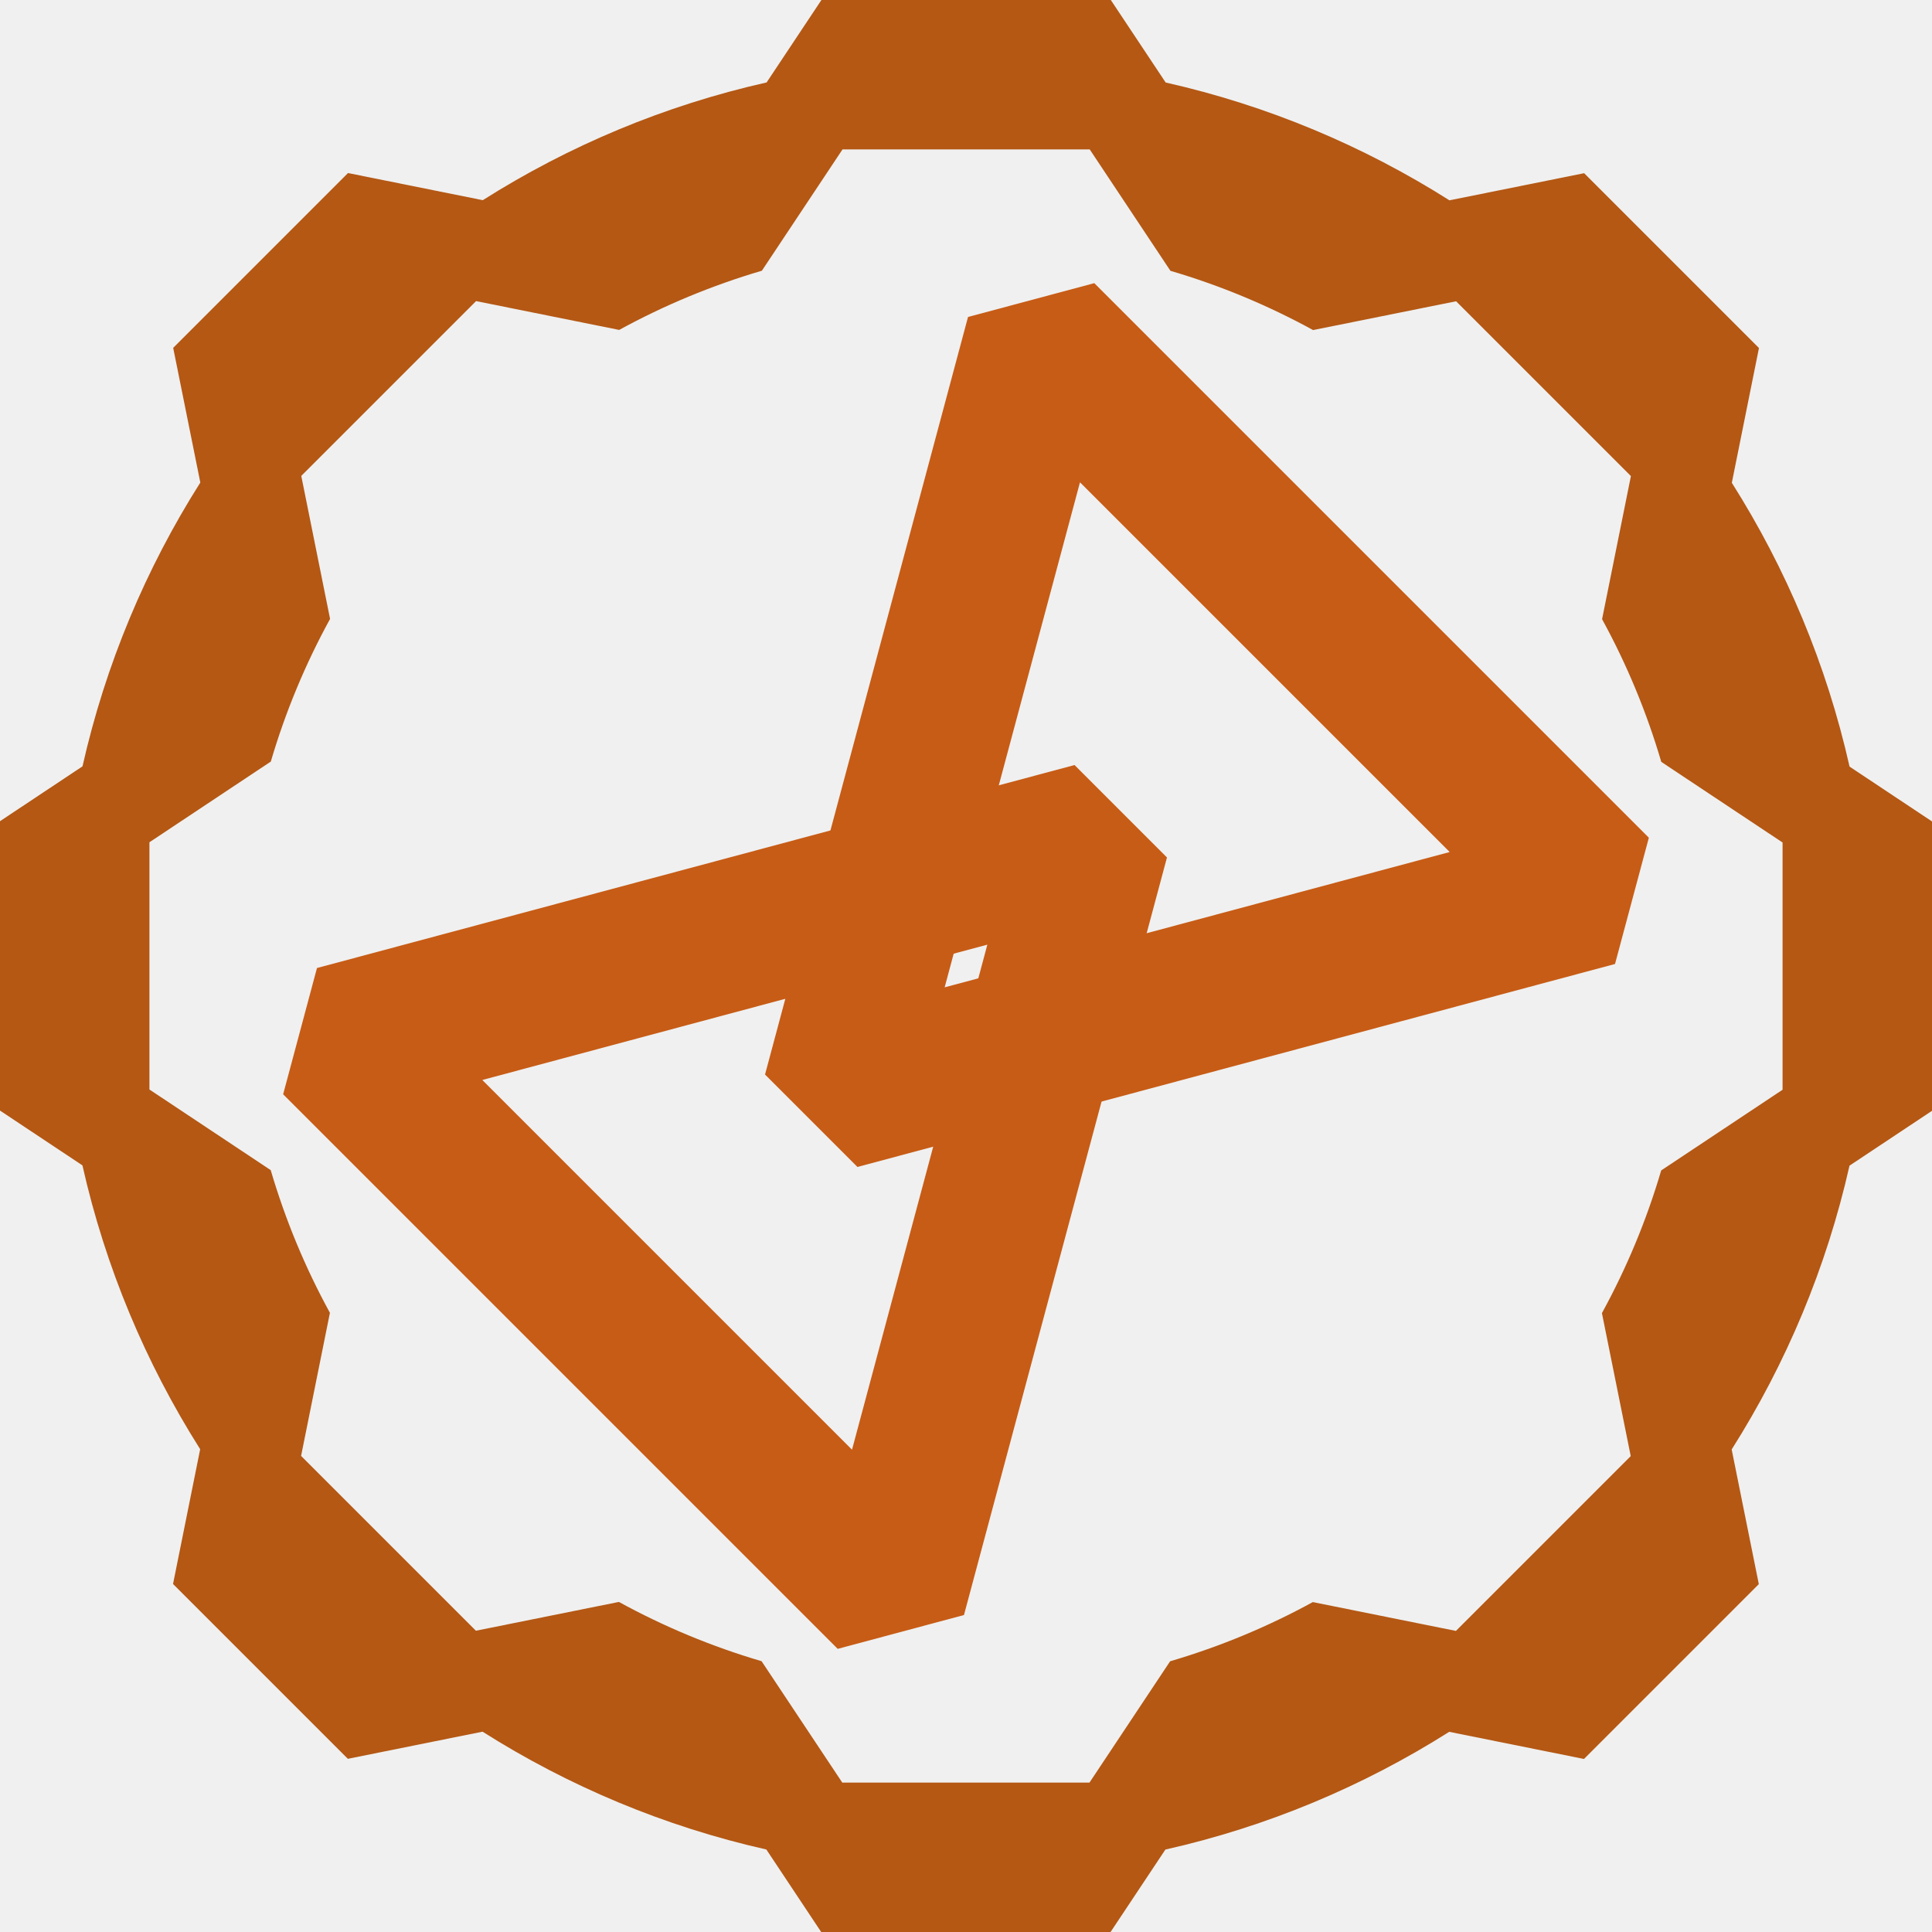
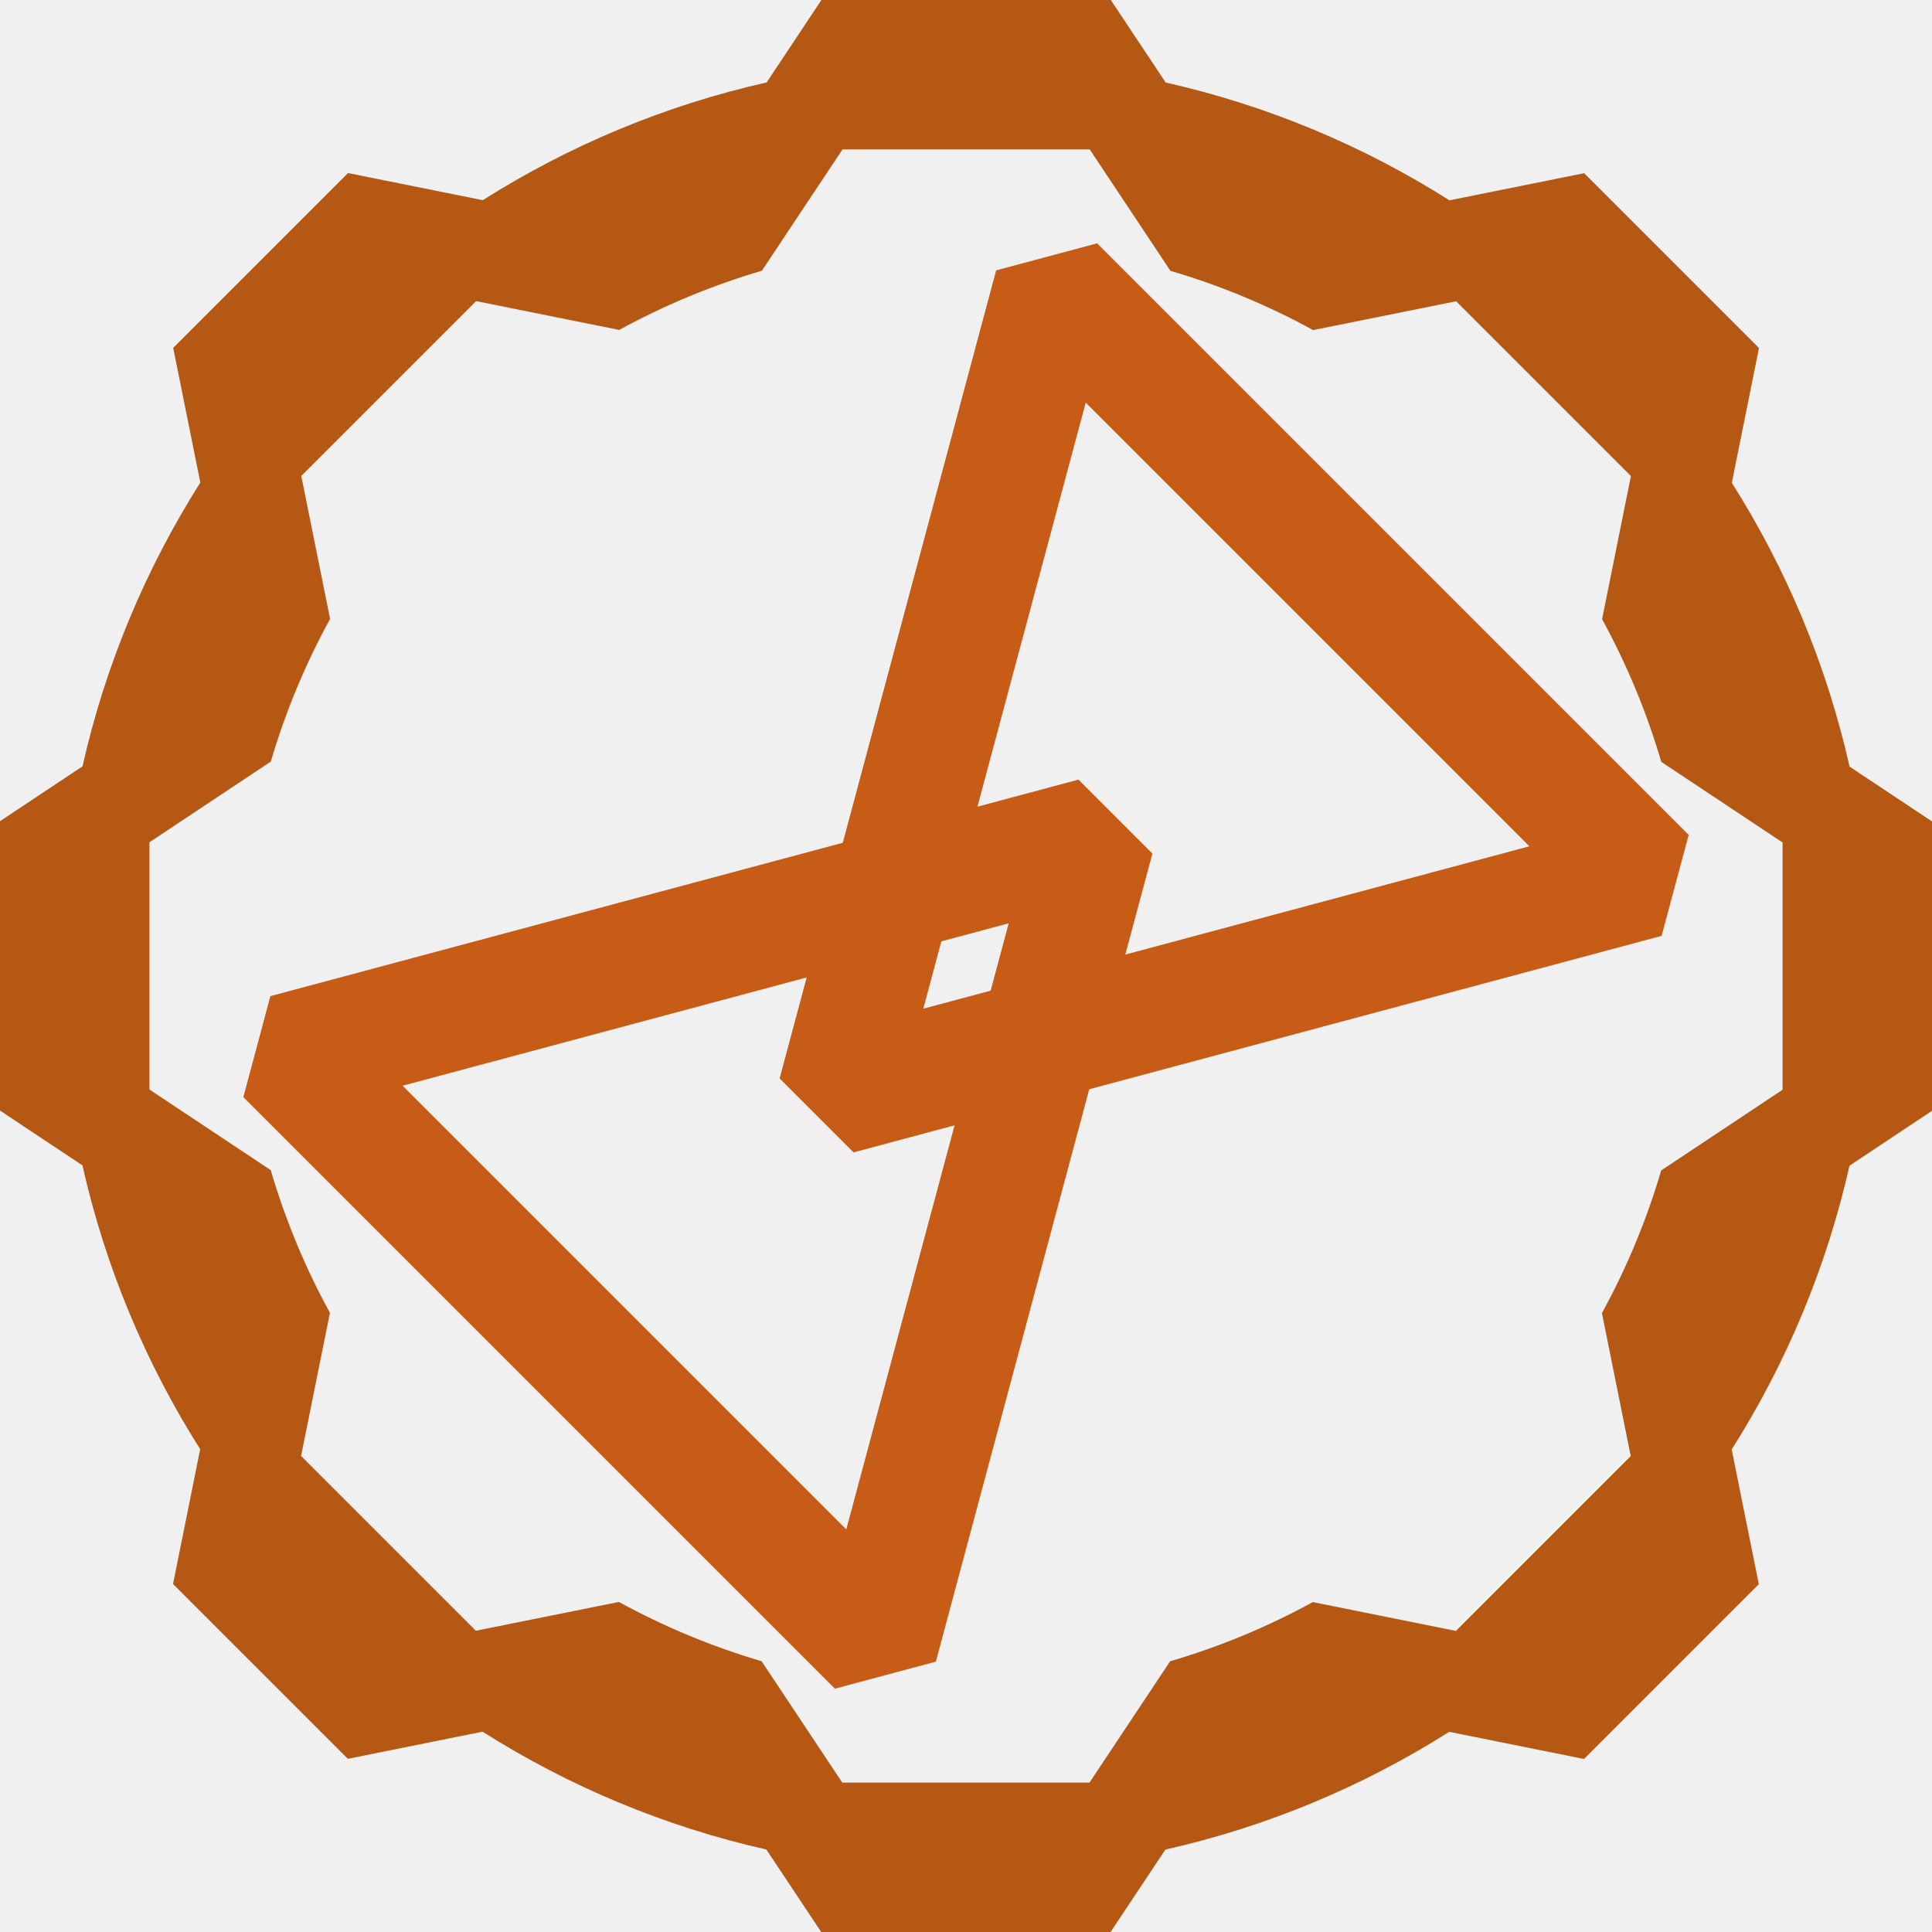
<svg xmlns="http://www.w3.org/2000/svg" viewBox="0 0 64 64" width="64" height="64">
  <defs>
-     <clipPath id="artboard-3720644882628850337">
+     <clipPath id="artboard-7793920216879769389">
      <rect x="0" y="0" width="64" height="64" />
    </clipPath>
  </defs>
  <g>
    <rect fill="#ffffff" fill-opacity="0" x="0" y="0" width="64" height="64" />
-     <g clip-path="url(#artboard-3720644882628850337)">
+     <g clip-path="url(#artboard-7793920216879769389)">
      <g transform="matrix(1,0,0,1,32,32)" />
      <g transform="matrix(1,0,0,1,32,32)">
        <path d="M-6.605,-29.269 C-5.944,-30.263 -4.091,-33.05 -4.091,-33.05 C-4.091,-33.05 4.099,-33.05 4.099,-33.05 C4.099,-33.05 5.954,-30.259 6.614,-29.267 C9.999,-28.503 13.169,-27.167 16.015,-25.364 C17.176,-25.598 20.477,-26.263 20.477,-26.263 C20.477,-26.263 26.268,-20.472 26.268,-20.472 C26.268,-20.472 25.603,-17.166 25.369,-16.007 C27.171,-13.16 28.507,-9.99 29.269,-6.605 C30.263,-5.944 33.05,-4.091 33.05,-4.091 C33.05,-4.091 33.05,4.099 33.05,4.099 C33.05,4.099 30.259,5.954 29.267,6.614 C28.503,9.999 27.167,13.169 25.364,16.015 C25.598,17.176 26.263,20.477 26.263,20.477 C26.263,20.477 20.472,26.268 20.472,26.268 C20.472,26.268 17.166,25.603 16.007,25.369 C13.16,27.171 9.99,28.507 6.605,29.269 C5.944,30.263 4.091,33.05 4.091,33.05 C4.091,33.05 -4.099,33.05 -4.099,33.05 C-4.099,33.05 -5.954,30.259 -6.614,29.267 C-9.999,28.503 -13.169,27.167 -16.015,25.364 C-17.176,25.598 -20.477,26.263 -20.477,26.263 C-20.477,26.263 -26.268,20.472 -26.268,20.472 C-26.268,20.472 -25.603,17.166 -25.369,16.007 C-27.171,13.16 -28.507,9.99 -29.269,6.605 C-30.263,5.944 -33.05,4.091 -33.05,4.091 C-33.05,4.091 -33.05,-4.099 -33.05,-4.099 C-33.05,-4.099 -30.259,-5.954 -29.267,-6.614 C-28.503,-9.999 -27.167,-13.169 -25.364,-16.015 C-25.598,-17.176 -26.263,-20.477 -26.263,-20.477 C-26.263,-20.477 -20.472,-26.268 -20.472,-26.268 C-20.472,-26.268 -17.166,-25.603 -16.007,-25.369 C-13.16,-27.171 -9.99,-28.507 -6.605,-29.269 ZM-4.091,-27.05 C-4.091,-27.05 -6.326,-23.688 -6.762,-23.032 C-8.419,-22.545 -10.002,-21.885 -11.489,-21.071 C-12.236,-21.222 -16.229,-22.026 -16.229,-22.026 C-16.229,-22.026 -22.02,-16.235 -22.02,-16.235 C-22.02,-16.235 -21.218,-12.254 -21.066,-11.498 C-21.881,-10.011 -22.542,-8.429 -23.029,-6.772 C-23.678,-6.341 -27.05,-4.099 -27.05,-4.099 C-27.05,-4.099 -27.05,4.091 -27.05,4.091 C-27.05,4.091 -23.688,6.326 -23.032,6.762 C-22.545,8.419 -21.885,10.002 -21.071,11.489 C-21.222,12.236 -22.026,16.229 -22.026,16.229 C-22.026,16.229 -16.235,22.02 -16.235,22.02 C-16.235,22.02 -12.254,21.218 -11.498,21.066 C-10.011,21.881 -8.429,22.542 -6.772,23.029 C-6.341,23.678 -4.099,27.05 -4.099,27.05 C-4.099,27.05 4.091,27.05 4.091,27.05 C4.091,27.05 6.326,23.688 6.762,23.032 C8.419,22.545 10.002,21.885 11.489,21.071 C12.236,21.222 16.229,22.026 16.229,22.026 C16.229,22.026 22.02,16.235 22.02,16.235 C22.02,16.235 21.218,12.254 21.066,11.498 C21.881,10.011 22.542,8.429 23.029,6.772 C23.678,6.341 27.05,4.099 27.05,4.099 C27.05,4.099 27.05,-4.091 27.05,-4.091 C27.05,-4.091 23.688,-6.326 23.032,-6.762 C22.545,-8.419 21.885,-10.002 21.071,-11.489 C21.222,-12.236 22.026,-16.229 22.026,-16.229 C22.026,-16.229 16.235,-22.02 16.235,-22.02 C16.235,-22.02 12.254,-21.218 11.498,-21.066 C10.011,-21.881 8.429,-22.542 6.772,-23.029 C6.341,-23.678 4.099,-27.05 4.099,-27.05 C4.099,-27.05 -4.091,-27.05 -4.091,-27.05 Z" fill="#b45814" />
      </g>
      <g transform="matrix(1,0,0,1,32,32)">
-         <path d="M0,-15 L12.99,7.5 L-12.99,7.5 L0,-15 Z" transform="matrix(0.7071068,0.7071068,-0.7071068,0.7071068,-6.363961,6.363961)" fill="none" stroke-width="5" stroke-linejoin="bevel" stroke="#c75c16" />
-         <path d="M0,-15 L12.99,7.5 L-12.99,7.5 L0,-15 Z" transform="matrix(-0.7071068,-0.7071068,0.7071068,-0.7071068,6.363961,-6.363961)" fill="none" stroke-width="5" stroke-linejoin="bevel" stroke="#c75c16" />
+         <g>
+           <path d="M0,-16 L13.856,8 L-13.856,8 L0,-16 Z" transform="matrix(0.7071068,0.7071068,-0.7071068,0.7071068,-7.071068,7.071068)" fill="none" stroke-width="4" stroke-linejoin="bevel" stroke="#c75c16" />
+           <path d="M0,-16 L13.856,8 L-13.856,8 L0,-16 Z" transform="matrix(-0.7071068,-0.7071068,0.7071068,-0.7071068,7.071068,-7.071068)" fill="none" stroke-width="4" stroke-linejoin="bevel" stroke="#c75c16" />
+         </g>
      </g>
    </g>
  </g>
</svg>
